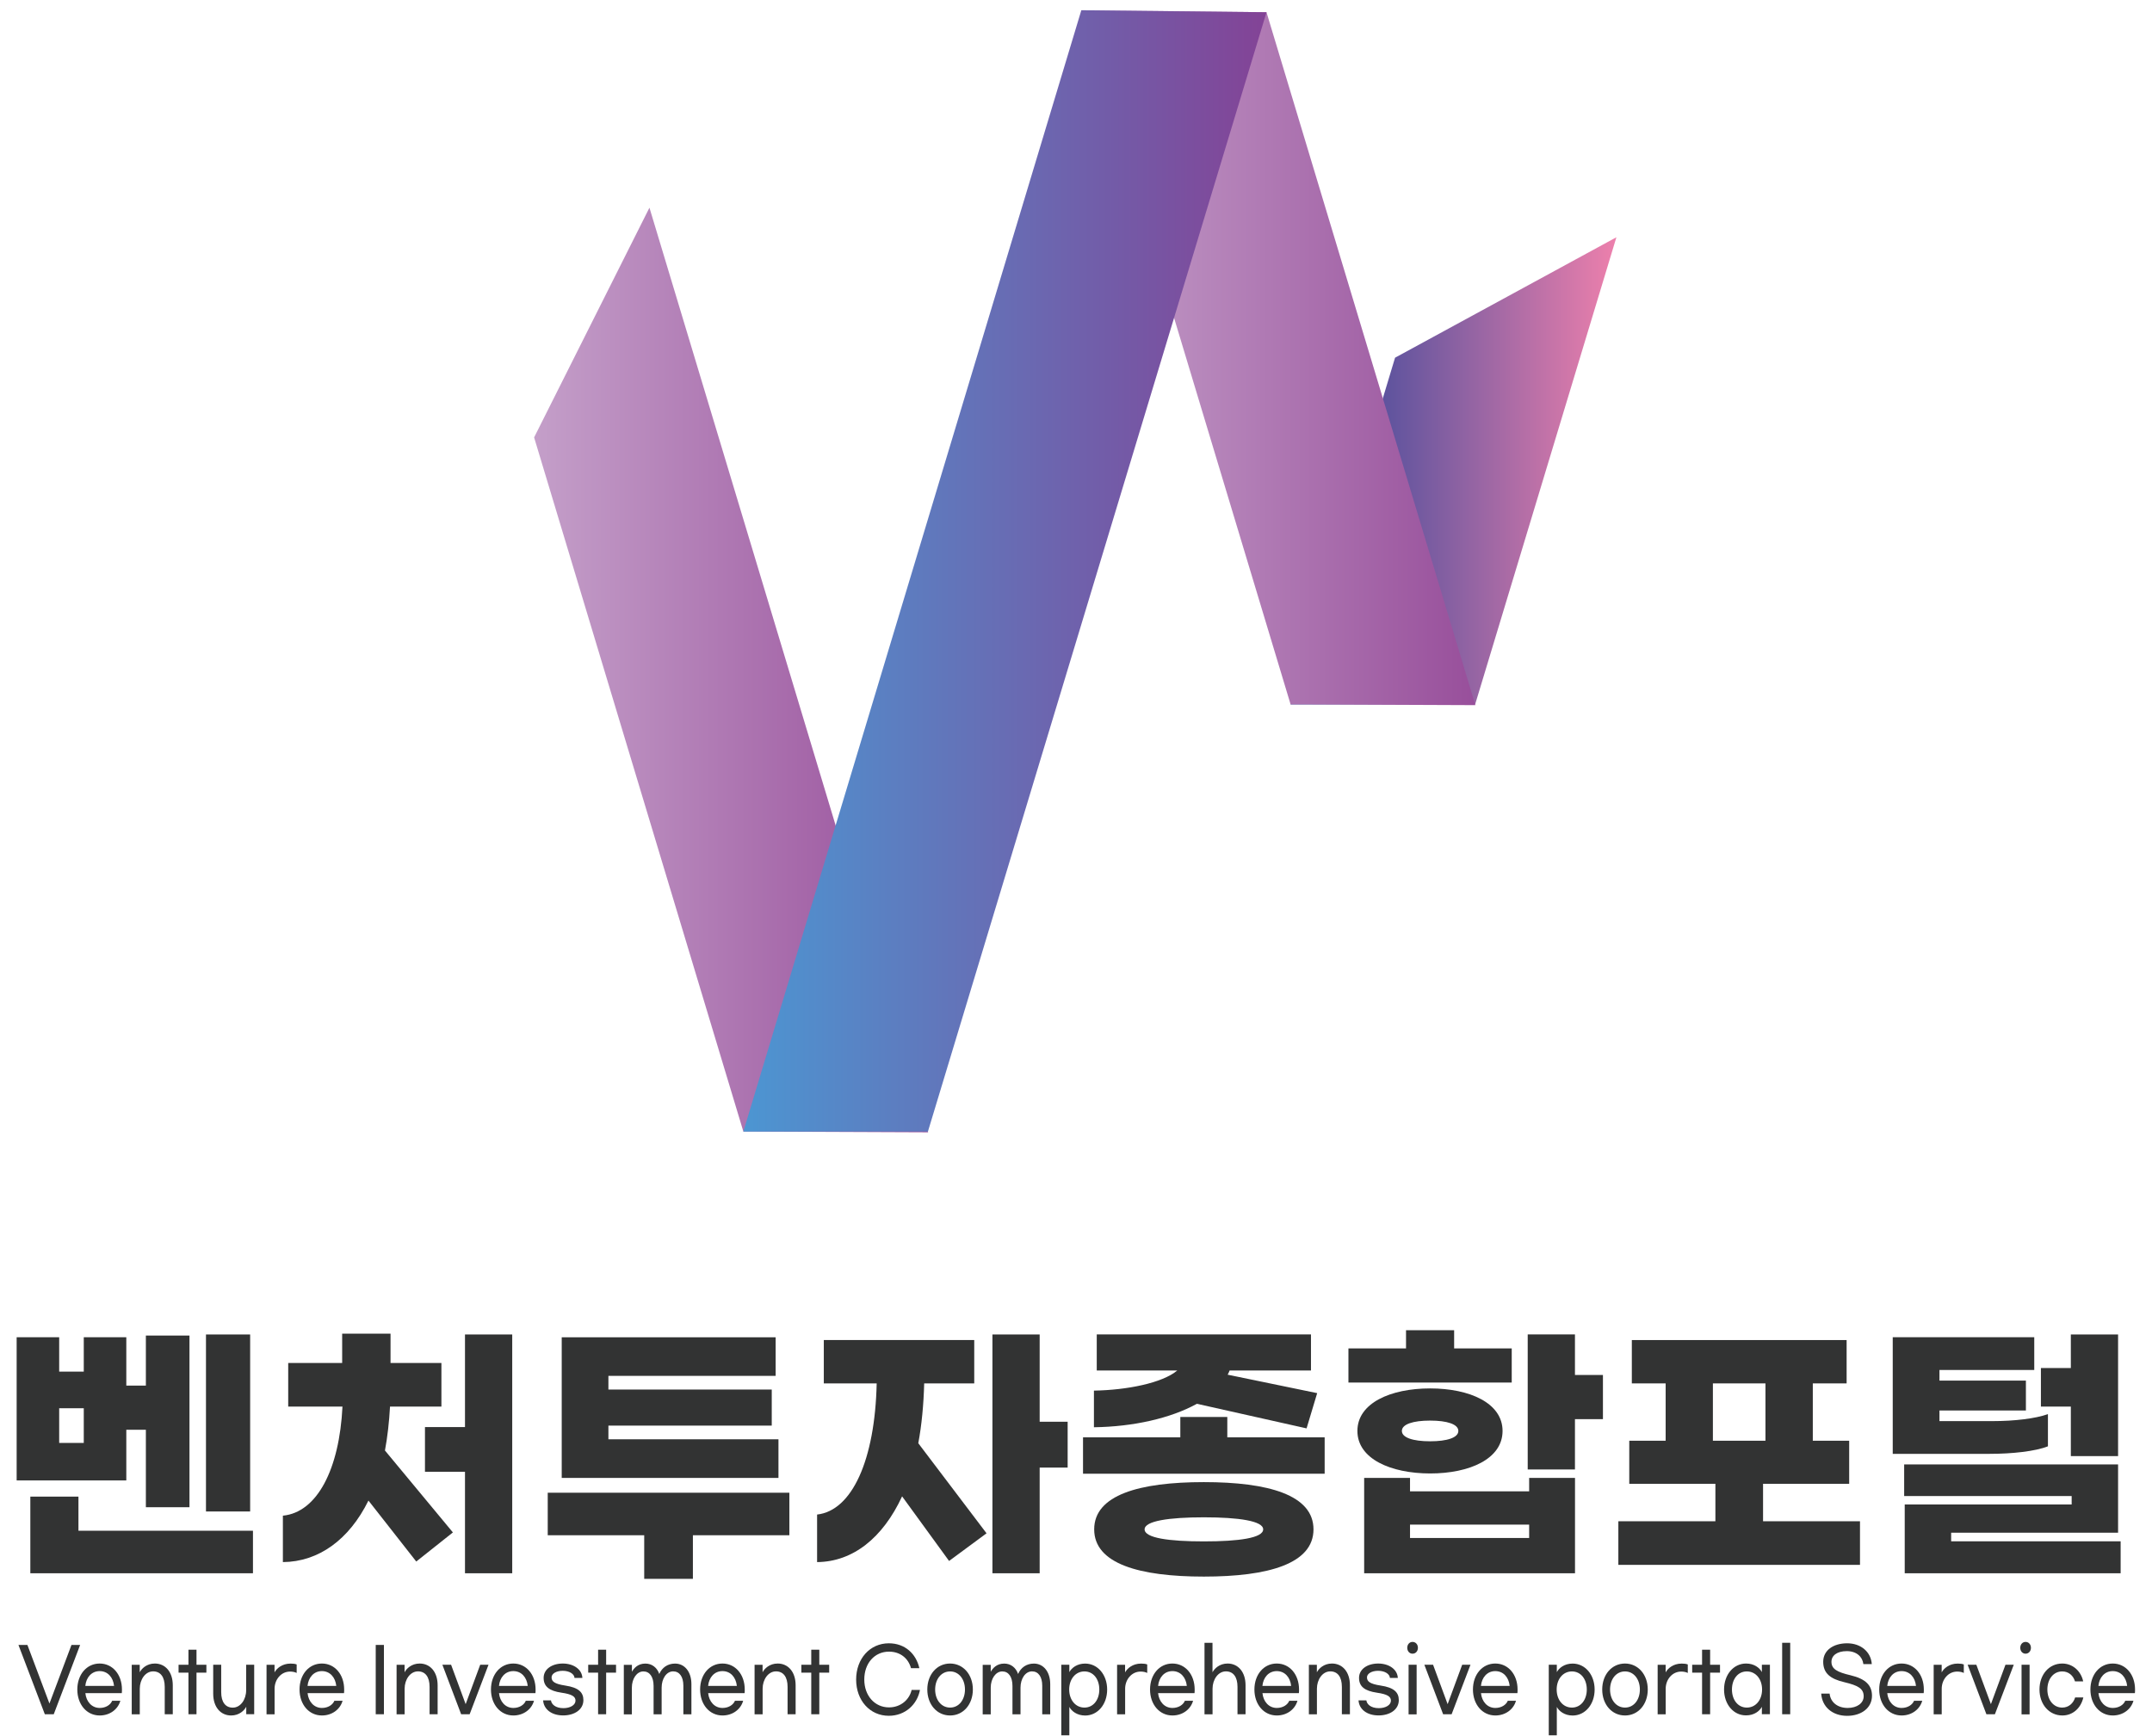
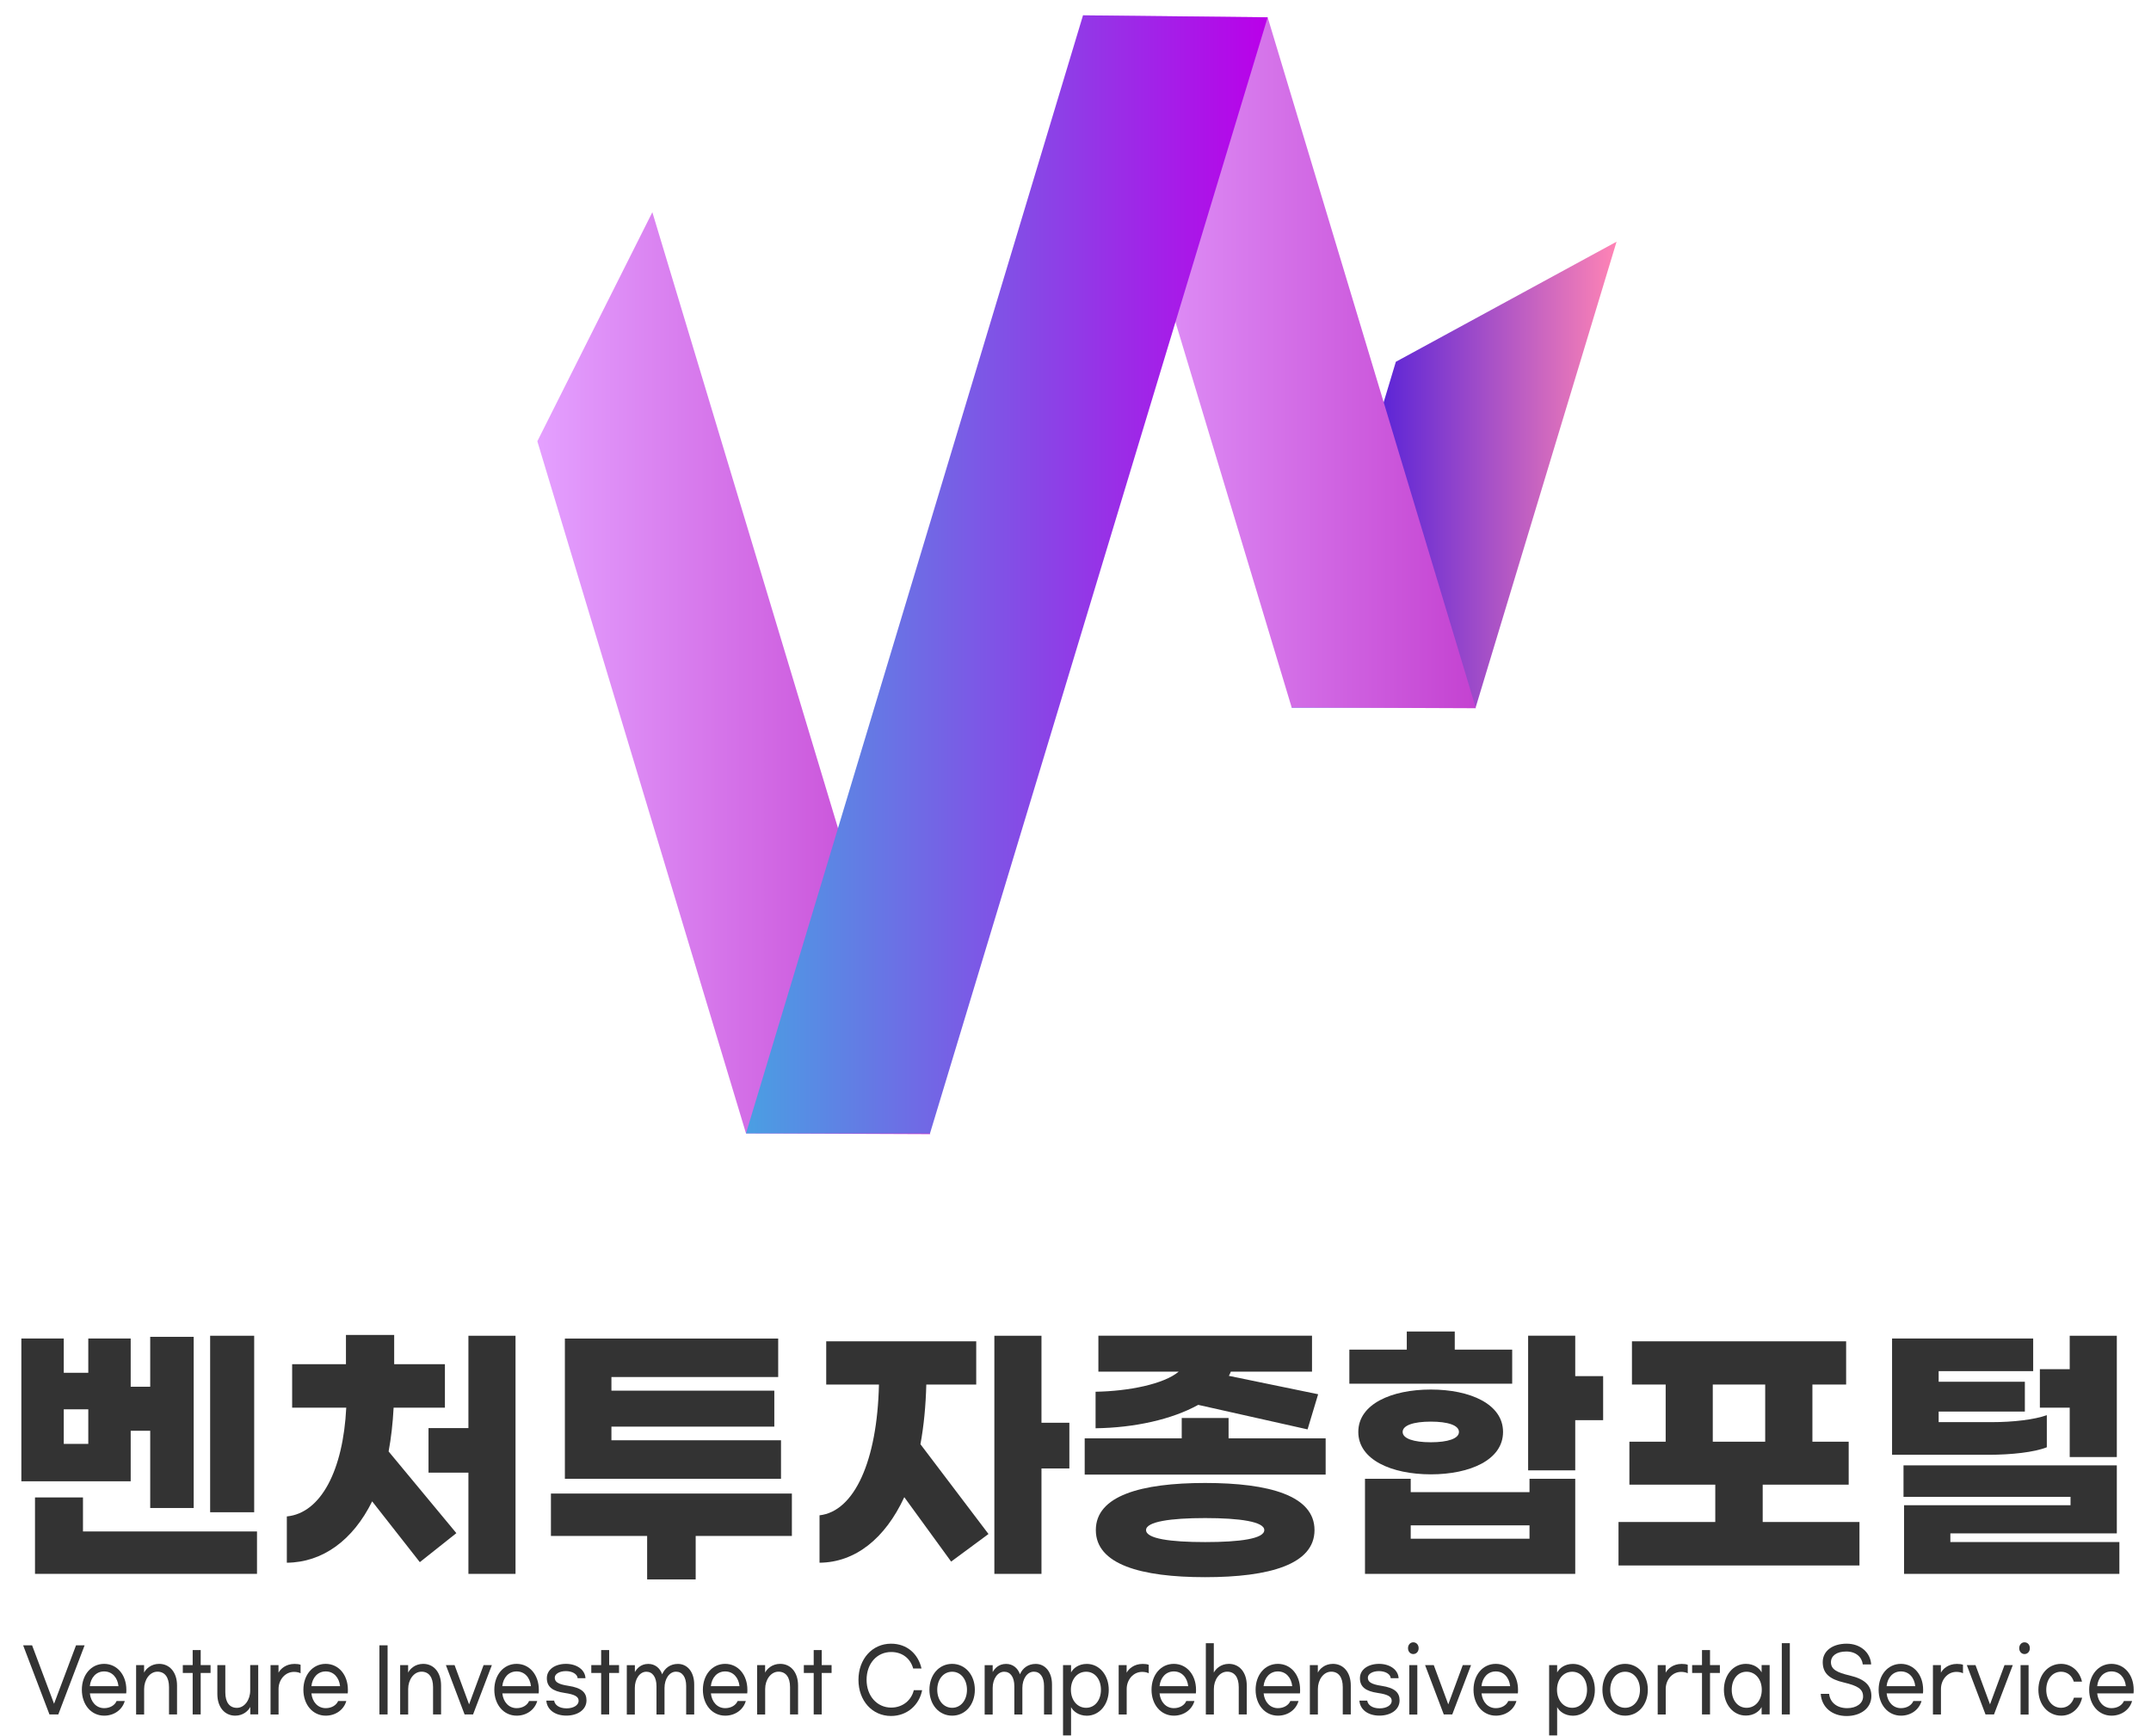
- <svg xmlns="http://www.w3.org/2000/svg" version="1.1" id="레이어_1" x="0px" y="0px" viewBox="0 0 420 338.72" style="enable-background:new 0 0 420 338.72;" xml:space="preserve">
+ <svg xmlns="http://www.w3.org/2000/svg" version="1.1" id="레이어_1" x="0px" y="0px" viewBox="0 0 421 339.72" style="enable-background:new 0 0 421 339.72;" xml:space="preserve">
  <style type="text/css">
- 	.st0{fill:#323333;}
+ 	.st0{fill:#333333;}
	.st1{fill:url(#SVGID_1_);}
- 	.st2{fill:url(#SVGID_00000179617738003357847850000005692956466921044380_);}
- 	.st3{fill:url(#SVGID_00000111897569223392585780000012266690303379685543_);}
- 	.st4{fill:url(#SVGID_00000101093352750237780910000006403521911777783702_);}
+ 	.st2{fill:url(#SVGID_00000014626409539794990400000000282919317958762911_);}
+ 	.st3{fill:url(#SVGID_00000021809544334988120240000002949561556077245875_);}
+ 	.st4{fill:url(#SVGID_00000167387867007449747010000005618444494047658368_);}
</style>
  <g>
-     <path class="st0" d="M24.64,288.97H3.25v-27.95h8.3v6.71h4.8v-6.71h8.3v9.44h3.82v-9.77h8.51v33.51h-8.51v-15.12h-3.82V288.97z    M49.37,298.79v8.3H5.92v-14.96h9.39v6.66H49.37z M16.35,281.65v-6.77h-4.8v6.77H16.35z M48.82,295.03H40.2v-34.55h8.62V295.03z" />
-     <path class="st0" d="M75.13,283.13l13.26,15.99l-7.15,5.68l-9.33-11.9c-3.77,7.64-9.72,11.95-16.7,12.01v-9.06   c6.71-0.65,11.03-9.11,11.63-21.29H56.25v-8.51h10.53v-5.73h9.44v5.73h9.93v8.51H76.12C75.95,277.61,75.62,280.51,75.13,283.13z    M99.97,260.48v46.61h-9.22v-19.81h-7.81v-8.73h7.81v-18.07H99.97z" />
-     <path class="st0" d="M154.06,299.67h-18.83v8.51h-9.5v-8.51H106.9v-8.3h47.16V299.67z M151.93,288.48h-42.3v-27.45h41.75v7.53   h-32.64v2.67h31.88v7.04h-31.88v2.67h33.19V288.48z" />
-     <path class="st0" d="M179.22,281.71l13.32,17.58l-7.31,5.4l-9.17-12.61c-3.77,8.13-9.61,12.77-16.59,12.83v-9.28   c6.82-0.76,11.3-10.64,11.63-25.6h-10.32v-8.46h29.36v8.46h-9.77C180.26,274.23,179.88,278.16,179.22,281.71z M208.37,286.46h-5.46   v20.63h-9.22v-46.61h9.22v17.03h5.46V286.46z" />
-     <path class="st0" d="M258.53,280.56v7.1h-47.16v-7.1h18.99v-3.98h9.17v3.98H258.53z M233.59,274.01   c-5.13,2.84-12.44,4.48-20.09,4.58v-7.15c6.44-0.11,13.32-1.47,16.27-3.93h-15.72v-7.04h41.81v7.04h-15.88   c-0.11,0.27-0.22,0.55-0.38,0.82l17.47,3.6l-2.07,6.88L233.59,274.01z M256.35,298.52c0,6.71-8.79,9.22-21.4,9.22   c-12.61,0-21.4-2.51-21.4-9.22c0-6.71,8.79-9.22,21.4-9.22C247.56,289.3,256.35,291.81,256.35,298.52z M246.53,298.52   c0-1.64-4.75-2.35-11.57-2.35c-6.82,0-11.57,0.71-11.57,2.35c0,1.69,4.75,2.35,11.57,2.35   C241.78,300.87,246.53,300.21,246.53,298.52z" />
-     <path class="st0" d="M295.05,269.86h-31.88v-6.66h11.24v-3.55h9.39v3.55h11.24V269.86z M264.92,279.31c0-5.46,6.5-8.3,14.19-8.3   c7.7,0,14.14,2.84,14.14,8.3c0,5.46-6.44,8.3-14.14,8.3C271.42,287.6,264.92,284.76,264.92,279.31z M298.44,288.48h8.95v18.61   h-41.15v-18.61h8.95v2.62h23.25V288.48z M273.6,279.31c0,1.31,2.18,2.02,5.51,2.02c3.33,0,5.51-0.71,5.51-2.02   c0-1.31-2.18-2.02-5.51-2.02C275.78,277.29,273.6,278,273.6,279.31z M298.44,300.21v-2.62h-23.25v2.62H298.44z M312.84,277.01   h-5.46v9.82h-9.22v-26.36h9.22v7.91h5.46V277.01z" />
-     <path class="st0" d="M363.01,296.94v8.51h-47.16v-8.51h18.94v-7.31h-16.81v-8.41h7.1v-11.19h-6.6v-8.46h41.92v8.46h-6.6v11.19h7.1   v8.41h-16.81v7.31H363.01z M334.3,281.22h10.26v-11.19H334.3V281.22z" />
-     <path class="st0" d="M388.34,283.78H369.4v-22.76h27.62v6.39h-18.5v2.07h16.87v5.84h-16.87v2.07h10.42c4.2,0,8.3-0.49,10.75-1.36   v6.28C397.23,283.29,392.7,283.78,388.34,283.78z M413.88,300.87v6.22h-42.14v-13.43h32.58v-1.64h-32.69v-6.17h41.75v13.32H380.8   v1.69H413.88z M404.16,274.56h-5.84v-7.53h5.84v-6.55h9.22v23.74h-9.22V274.56z" />
+     <path class="st0" d="M25.57,289.97H4.18v-27.95h8.3v6.71h4.8v-6.71h8.3v9.44h3.82v-9.77h8.51v33.51h-8.51v-15.12h-3.82V289.97z    M50.3,299.79v8.3H6.85v-14.96h9.39v6.66H50.3z M17.28,282.65v-6.77h-4.8v6.77H17.28z M49.75,296.03h-8.62v-34.55h8.62V296.03z" />
+     <path class="st0" d="M76.06,284.13l13.26,15.99l-7.15,5.68l-9.33-11.9c-3.77,7.64-9.72,11.95-16.7,12.01v-9.06   c6.71-0.65,11.03-9.11,11.63-21.29H57.18v-8.51h10.53v-5.73h9.44v5.73h9.93v8.51H77.04C76.88,278.61,76.55,281.51,76.06,284.13z    M100.9,261.48v46.61h-9.22v-19.81h-7.81v-8.73h7.81v-18.07H100.9z" />
+     <path class="st0" d="M154.99,300.67h-18.83v8.51h-9.5v-8.51h-18.83v-8.3h47.16V300.67z M152.86,289.48h-42.3v-27.45h41.75v7.53   h-32.64v2.67h31.88v7.04h-31.88v2.67h33.19V289.48z" />
+     <path class="st0" d="M180.15,282.71l13.32,17.58l-7.31,5.4l-9.17-12.61c-3.77,8.13-9.61,12.77-16.59,12.83v-9.28   c6.82-0.76,11.3-10.64,11.63-25.6h-10.32v-8.46h29.36v8.46h-9.77C181.19,275.23,180.81,279.16,180.15,282.71z M209.3,287.46h-5.46   v20.63h-9.22v-46.61h9.22v17.03h5.46V287.46z" />
+     <path class="st0" d="M259.46,281.56v7.1H212.3v-7.1h18.99v-3.98h9.17v3.98H259.46z M234.52,275.01   c-5.13,2.84-12.44,4.48-20.09,4.58v-7.15c6.44-0.11,13.32-1.47,16.27-3.93h-15.72v-7.04h41.81v7.04H240.9   c-0.11,0.27-0.22,0.55-0.38,0.82l17.47,3.6l-2.07,6.88L234.52,275.01z M257.28,299.52c0,6.71-8.79,9.22-21.4,9.22   c-12.61,0-21.4-2.51-21.4-9.22c0-6.71,8.79-9.22,21.4-9.22C248.49,290.3,257.28,292.81,257.28,299.52z M247.45,299.52   c0-1.64-4.75-2.35-11.57-2.35c-6.82,0-11.57,0.71-11.57,2.35c0,1.69,4.75,2.35,11.57,2.35   C242.71,301.87,247.45,301.21,247.45,299.52z" />
+     <path class="st0" d="M295.98,270.86H264.1v-6.66h11.24v-3.55h9.39v3.55h11.24V270.86z M265.85,280.31c0-5.46,6.5-8.3,14.19-8.3   c7.7,0,14.14,2.84,14.14,8.3c0,5.46-6.44,8.3-14.14,8.3C272.35,288.6,265.85,285.76,265.85,280.31z M299.36,289.48h8.95v18.61   h-41.15v-18.61h8.95v2.62h23.25V289.48z M274.53,280.31c0,1.31,2.18,2.02,5.51,2.02c3.33,0,5.51-0.71,5.51-2.02   c0-1.31-2.18-2.02-5.51-2.02C276.71,278.29,274.53,279,274.53,280.31z M299.36,301.21v-2.62h-23.25v2.62H299.36z M313.77,278.01   h-5.46v9.82h-9.22v-26.36h9.22v7.91h5.46V278.01z" />
+     <path class="st0" d="M363.94,297.94v8.51h-47.16v-8.51h18.94v-7.31h-16.81v-8.41h7.1v-11.19h-6.6v-8.46h41.92v8.46h-6.6v11.19h7.1   v8.41H345v7.31H363.94z M335.23,282.22h10.26v-11.19h-10.26V282.22z" />
+     <path class="st0" d="M389.26,284.78h-18.94v-22.76h27.62v6.39h-18.5v2.07h16.87v5.84h-16.87v2.07h10.42c4.2,0,8.3-0.49,10.75-1.36   v6.28C398.16,284.29,393.63,284.78,389.26,284.78z M414.81,301.87v6.22h-42.14v-13.43h32.58v-1.64h-32.69v-6.17h41.75v13.32h-32.58   v1.69H414.81z M405.09,275.56h-5.84v-7.53h5.84v-6.55h9.22v23.74h-9.22V275.56z" />
  </g>
  <g>
-     <path class="st0" d="M15.64,321.08l-5.15,13.53H8.75L3.6,321.08h1.75l4.3,11.44l4.3-11.44H15.64z" />
-     <path class="st0" d="M15.09,329.78c0-2.91,1.82-5.07,4.36-5.07s4.35,2.16,4.35,5.07c0,0.22,0,0.47-0.03,0.71h-7.11   c0.17,1.66,1.25,2.89,2.8,2.89c1.19,0,2.11-0.61,2.43-1.4h1.6c-0.47,1.67-2.04,2.87-4.03,2.87   C16.91,334.85,15.09,332.69,15.09,329.78z M19.45,326.19c-1.57,0-2.63,1.22-2.8,2.89h5.61C22.08,327.38,21.01,326.19,19.45,326.19z   " />
-     <path class="st0" d="M27.27,324.95v1.47c0.36-0.71,1.35-1.71,2.95-1.71c2.05,0,3.5,1.64,3.5,4.24v5.66h-1.57v-5.35   c0-1.96-0.85-3.02-2.26-3.02c-1.52,0-2.61,1.59-2.61,3.38v5h-1.57v-9.66H27.27z" />
-     <path class="st0" d="M40.28,326.49h-1.93v8.12h-1.57v-8.12h-1.93v-1.54h1.93v-2.94h1.57v2.94h1.93V326.49z" />
-     <path class="st0" d="M48.06,334.61v-1.47c-0.36,0.71-1.35,1.71-2.95,1.71c-2.05,0-3.5-1.64-3.5-4.24v-5.66h1.56v5.35   c0,1.96,0.85,3.02,2.26,3.02c1.52,0,2.61-1.59,2.61-3.38v-5h1.57v9.66H48.06z" />
-     <path class="st0" d="M53.58,324.95v1.49c0.38-0.73,1.43-1.72,3.13-1.72c0.53,0,0.88,0.05,1.19,0.17v1.66   c-0.33-0.17-0.76-0.27-1.29-0.27c-1.78,0-3.02,1.59-3.02,3.34v5h-1.57v-9.66H53.58z" />
-     <path class="st0" d="M58.46,329.78c0-2.91,1.82-5.07,4.36-5.07s4.35,2.16,4.35,5.07c0,0.22,0,0.47-0.03,0.71h-7.11   c0.17,1.66,1.25,2.89,2.8,2.89c1.19,0,2.11-0.61,2.43-1.4h1.6c-0.47,1.67-2.04,2.87-4.03,2.87   C60.28,334.85,58.46,332.69,58.46,329.78z M62.82,326.19c-1.57,0-2.63,1.22-2.8,2.89h5.61C65.45,327.38,64.38,326.19,62.82,326.19z   " />
-     <path class="st0" d="M74.93,334.61h-1.6v-13.53h1.6V334.61z" />
-     <path class="st0" d="M78.96,324.95v1.47c0.36-0.71,1.35-1.71,2.95-1.71c2.05,0,3.5,1.64,3.5,4.24v5.66h-1.57v-5.35   c0-1.96-0.85-3.02-2.26-3.02c-1.52,0-2.61,1.59-2.61,3.38v5h-1.57v-9.66H78.96z" />
-     <path class="st0" d="M95.34,324.95l-3.68,9.66H90l-3.66-9.66h1.7l2.84,7.69l2.84-7.69H95.34z" />
-     <path class="st0" d="M95.82,329.78c0-2.91,1.82-5.07,4.36-5.07s4.35,2.16,4.35,5.07c0,0.22,0,0.47-0.03,0.71h-7.11   c0.17,1.66,1.25,2.89,2.8,2.89c1.19,0,2.11-0.61,2.43-1.4h1.6c-0.47,1.67-2.04,2.87-4.03,2.87   C97.65,334.85,95.82,332.69,95.82,329.78z M100.18,326.19c-1.57,0-2.63,1.22-2.8,2.89H103   C102.81,327.38,101.75,326.19,100.18,326.19z" />
-     <path class="st0" d="M113.66,327.52h-1.53c-0.06-0.81-1.05-1.39-2.31-1.39c-1.26,0-2.17,0.56-2.17,1.28c0,0.79,0.55,1.28,2.67,1.6   c2.61,0.39,3.54,1.33,3.54,2.84c0,1.88-1.78,2.99-3.94,2.99c-2.33,0-3.81-1.25-3.92-2.94h1.53c0.09,0.76,0.88,1.52,2.43,1.52   c1.34,0,2.36-0.61,2.36-1.47c0-0.79-0.67-1.25-2.75-1.55c-2.37-0.35-3.47-1.2-3.47-2.89c0-1.71,1.63-2.8,3.75-2.8   C111.99,324.72,113.59,325.88,113.66,327.52z" />
-     <path class="st0" d="M120.23,326.49h-1.93v8.12h-1.57v-8.12h-1.93v-1.54h1.93v-2.94h1.57v2.94h1.93V326.49z" />
-     <path class="st0" d="M123.33,324.95v1.37c0.4-0.71,1.17-1.6,2.63-1.6c1.29,0,2.28,0.79,2.71,2.03c0.52-1.22,1.61-2.03,3.08-2.03   c1.85,0,3.19,1.57,3.19,4.02v5.88h-1.57v-5.59c0-1.74-0.76-2.79-1.99-2.79c-1.31,0-2.25,1.42-2.25,3.18v5.2h-1.57v-5.52   c0-1.81-0.78-2.85-1.99-2.85c-1.29,0-2.25,1.42-2.25,3.16v5.22h-1.57v-9.66H123.33z" />
-     <path class="st0" d="M136.64,329.78c0-2.91,1.82-5.07,4.36-5.07s4.35,2.16,4.35,5.07c0,0.22,0,0.47-0.03,0.71h-7.11   c0.17,1.66,1.25,2.89,2.8,2.89c1.19,0,2.11-0.61,2.43-1.4h1.6c-0.47,1.67-2.04,2.87-4.03,2.87   C138.46,334.85,136.64,332.69,136.64,329.78z M141,326.19c-1.57,0-2.63,1.22-2.8,2.89h5.61C143.63,327.38,142.57,326.19,141,326.19   z" />
-     <path class="st0" d="M148.83,324.95v1.47c0.36-0.71,1.35-1.71,2.95-1.71c2.05,0,3.5,1.64,3.5,4.24v5.66h-1.57v-5.35   c0-1.96-0.85-3.02-2.26-3.02c-1.52,0-2.61,1.59-2.61,3.38v5h-1.57v-9.66H148.83z" />
-     <path class="st0" d="M161.83,326.49h-1.93v8.12h-1.57v-8.12h-1.93v-1.54h1.93v-2.94h1.57v2.94h1.93V326.49z" />
-     <path class="st0" d="M167.09,327.84c0-4.09,2.71-7.08,6.38-7.08c3.15,0,5.32,2.03,5.96,4.86h-1.63c-0.52-1.91-2.08-3.23-4.3-3.23   c-2.8,0-4.82,2.26-4.82,5.44c0,3.16,2.04,5.44,4.82,5.44c2.28,0,3.98-1.49,4.42-3.41h1.63c-0.53,2.82-2.86,5.05-6.08,5.05   C169.8,334.92,167.09,331.93,167.09,327.84z" />
-     <path class="st0" d="M189.87,329.78c0,2.91-1.87,5.07-4.44,5.07c-2.58,0-4.45-2.16-4.45-5.07c0-2.91,1.87-5.07,4.45-5.07   C188,324.72,189.87,326.88,189.87,329.78z M182.51,329.78c0,2.01,1.19,3.53,2.92,3.53c1.72,0,2.9-1.52,2.9-3.53   c0-2.01-1.19-3.53-2.9-3.53C183.7,326.25,182.51,327.77,182.51,329.78z" />
-     <path class="st0" d="M193.36,324.95v1.37c0.4-0.71,1.17-1.6,2.63-1.6c1.29,0,2.28,0.79,2.71,2.03c0.52-1.22,1.61-2.03,3.08-2.03   c1.85,0,3.19,1.57,3.19,4.02v5.88h-1.56v-5.59c0-1.74-0.76-2.79-1.99-2.79c-1.31,0-2.25,1.42-2.25,3.18v5.2h-1.57v-5.52   c0-1.81-0.77-2.85-1.99-2.85c-1.29,0-2.25,1.42-2.25,3.16v5.22h-1.57v-9.66H193.36z" />
-     <path class="st0" d="M208.7,333.18v5.54h-1.57v-13.77h1.57v1.44c0.44-0.83,1.5-1.67,3.08-1.67c2.46,0,4.3,2.18,4.3,5.07   c0,2.89-1.84,5.07-4.3,5.07C210.2,334.85,209.14,334.01,208.7,333.18z M214.55,329.78c0-2.01-1.15-3.53-2.9-3.53   c-1.76,0-2.98,1.52-2.98,3.53c0,2.01,1.22,3.53,2.98,3.53C213.39,333.31,214.55,331.79,214.55,329.78z" />
-     <path class="st0" d="M219.58,324.95v1.49c0.38-0.73,1.43-1.72,3.13-1.72c0.53,0,0.88,0.05,1.19,0.17v1.66   c-0.33-0.17-0.76-0.27-1.29-0.27c-1.78,0-3.02,1.59-3.02,3.34v5h-1.57v-9.66H219.58z" />
-     <path class="st0" d="M224.45,329.78c0-2.91,1.82-5.07,4.36-5.07s4.35,2.16,4.35,5.07c0,0.22,0,0.47-0.03,0.71h-7.11   c0.17,1.66,1.25,2.89,2.8,2.89c1.19,0,2.11-0.61,2.43-1.4h1.6c-0.47,1.67-2.04,2.87-4.03,2.87   C226.28,334.85,224.45,332.69,224.45,329.78z M228.82,326.19c-1.57,0-2.63,1.22-2.8,2.89h5.61   C231.45,327.38,230.38,326.19,228.82,326.19z" />
-     <path class="st0" d="M236.64,320.66v5.76c0.37-0.71,1.35-1.71,2.95-1.71c2.05,0,3.5,1.64,3.5,4.24v5.66h-1.57v-5.35   c0-1.96-0.85-3.02-2.26-3.02c-1.52,0-2.61,1.59-2.61,3.38v5h-1.57v-13.95H236.64z" />
-     <path class="st0" d="M244.82,329.78c0-2.91,1.82-5.07,4.36-5.07s4.35,2.16,4.35,5.07c0,0.22,0,0.47-0.03,0.71h-7.11   c0.17,1.66,1.25,2.89,2.8,2.89c1.19,0,2.11-0.61,2.43-1.4h1.6c-0.47,1.67-2.04,2.87-4.03,2.87   C246.64,334.85,244.82,332.69,244.82,329.78z M249.18,326.19c-1.57,0-2.63,1.22-2.8,2.89h5.61   C251.81,327.38,250.74,326.19,249.18,326.19z" />
-     <path class="st0" d="M257.01,324.95v1.47c0.36-0.71,1.35-1.71,2.95-1.71c2.05,0,3.5,1.64,3.5,4.24v5.66h-1.57v-5.35   c0-1.96-0.85-3.02-2.26-3.02c-1.52,0-2.61,1.59-2.61,3.38v5h-1.57v-9.66H257.01z" />
-     <path class="st0" d="M272.81,327.52h-1.54c-0.06-0.81-1.05-1.39-2.31-1.39c-1.26,0-2.17,0.56-2.17,1.28c0,0.79,0.55,1.28,2.67,1.6   c2.61,0.39,3.54,1.33,3.54,2.84c0,1.88-1.78,2.99-3.94,2.99c-2.33,0-3.82-1.25-3.92-2.94h1.53c0.09,0.76,0.88,1.52,2.43,1.52   c1.34,0,2.36-0.61,2.36-1.47c0-0.79-0.67-1.25-2.75-1.55c-2.37-0.35-3.47-1.2-3.47-2.89c0-1.71,1.63-2.8,3.75-2.8   C271.14,324.72,272.73,325.88,272.81,327.52z" />
-     <path class="st0" d="M276.73,321.64c0,0.66-0.44,1.15-1.05,1.15c-0.59,0-1.03-0.49-1.03-1.15s0.44-1.15,1.03-1.15   C276.29,320.49,276.73,320.98,276.73,321.64z M274.91,334.63v-9.68h1.57v9.68H274.91z" />
-     <path class="st0" d="M286.99,324.95l-3.68,9.66h-1.66l-3.66-9.66h1.7l2.84,7.69l2.84-7.69H286.99z" />
-     <path class="st0" d="M287.47,329.78c0-2.91,1.82-5.07,4.36-5.07s4.35,2.16,4.35,5.07c0,0.22,0,0.47-0.03,0.71h-7.11   c0.17,1.66,1.25,2.89,2.8,2.89c1.19,0,2.11-0.61,2.43-1.4h1.6c-0.47,1.67-2.04,2.87-4.03,2.87   C289.3,334.85,287.47,332.69,287.47,329.78z M291.83,326.19c-1.57,0-2.63,1.22-2.8,2.89h5.61   C294.46,327.38,293.4,326.19,291.83,326.19z" />
-     <path class="st0" d="M303.84,333.18v5.54h-1.57v-13.77h1.57v1.44c0.44-0.83,1.5-1.67,3.08-1.67c2.46,0,4.3,2.18,4.3,5.07   c0,2.89-1.84,5.07-4.3,5.07C305.34,334.85,304.28,334.01,303.84,333.18z M309.69,329.78c0-2.01-1.16-3.53-2.9-3.53   c-1.76,0-2.98,1.52-2.98,3.53c0,2.01,1.22,3.53,2.98,3.53C308.53,333.31,309.69,331.79,309.69,329.78z" />
-     <path class="st0" d="M321.59,329.78c0,2.91-1.87,5.07-4.44,5.07c-2.58,0-4.45-2.16-4.45-5.07c0-2.91,1.87-5.07,4.45-5.07   C319.72,324.72,321.59,326.88,321.59,329.78z M314.23,329.78c0,2.01,1.19,3.53,2.92,3.53c1.72,0,2.9-1.52,2.9-3.53   c0-2.01-1.19-3.53-2.9-3.53C315.42,326.25,314.23,327.77,314.23,329.78z" />
-     <path class="st0" d="M325.08,324.95v1.49c0.38-0.73,1.43-1.72,3.13-1.72c0.53,0,0.88,0.05,1.19,0.17v1.66   c-0.33-0.17-0.76-0.27-1.29-0.27c-1.78,0-3.02,1.59-3.02,3.34v5h-1.57v-9.66H325.08z" />
-     <path class="st0" d="M335.69,326.49h-1.93v8.12h-1.57v-8.12h-1.93v-1.54h1.93v-2.94h1.57v2.94h1.93V326.49z" />
-     <path class="st0" d="M336.48,329.78c0-2.89,1.84-5.07,4.3-5.07c1.58,0,2.64,0.84,3.08,1.67v-1.44h1.57v9.66h-1.57v-1.44   c-0.44,0.83-1.5,1.67-3.08,1.67C338.32,334.85,336.48,332.67,336.48,329.78z M343.9,329.78c0-2.01-1.22-3.53-2.98-3.53   c-1.75,0-2.9,1.52-2.9,3.53c0,2.01,1.16,3.53,2.9,3.53C342.68,333.31,343.9,331.79,343.9,329.78z" />
-     <path class="st0" d="M347.82,334.61v-13.95h1.57v13.95H347.82z" />
-     <path class="st0" d="M365.31,324.82h-1.64c-0.17-1.44-1.34-2.53-3.24-2.53c-1.92,0-2.99,0.88-2.99,2.09c0,1.4,1.12,2.01,3.72,2.62   c2.99,0.71,4.19,1.99,4.19,4c0,2.43-2.14,3.92-4.85,3.92c-2.84,0-4.89-1.72-5.06-4.34h1.64c0.17,1.64,1.49,2.8,3.53,2.8   c1.82,0,3.12-0.93,3.12-2.28c0-1.5-1.11-2.11-3.75-2.74c-2.75-0.64-4.15-1.74-4.15-3.99s1.99-3.61,4.68-3.61   C363.18,320.76,365.16,322.45,365.31,324.82z" />
-     <path class="st0" d="M366.76,329.78c0-2.91,1.82-5.07,4.36-5.07c2.54,0,4.35,2.16,4.35,5.07c0,0.22,0,0.47-0.03,0.71h-7.11   c0.17,1.66,1.25,2.89,2.8,2.89c1.19,0,2.11-0.61,2.43-1.4h1.6c-0.47,1.67-2.04,2.87-4.03,2.87   C368.59,334.85,366.76,332.69,366.76,329.78z M371.13,326.19c-1.57,0-2.63,1.22-2.8,2.89h5.61   C373.76,327.38,372.69,326.19,371.13,326.19z" />
-     <path class="st0" d="M378.95,324.95v1.49c0.38-0.73,1.43-1.72,3.13-1.72c0.53,0,0.88,0.05,1.19,0.17v1.66   c-0.33-0.17-0.76-0.27-1.29-0.27c-1.78,0-3.02,1.59-3.02,3.34v5h-1.57v-9.66H378.95z" />
-     <path class="st0" d="M393.02,324.95l-3.68,9.66h-1.66l-3.66-9.66h1.7l2.84,7.69l2.84-7.69H393.02z" />
-     <path class="st0" d="M396.37,321.64c0,0.66-0.44,1.15-1.05,1.15c-0.59,0-1.03-0.49-1.03-1.15s0.44-1.15,1.03-1.15   C395.93,320.49,396.37,320.98,396.37,321.64z M394.54,334.63v-9.68h1.57v9.68H394.54z" />
-     <path class="st0" d="M402.51,334.85c-2.58,0-4.47-2.16-4.47-5.07c0-2.91,1.87-5.07,4.44-5.07c2.05,0,3.66,1.47,4.09,3.48h-1.6   c-0.35-1.15-1.26-1.94-2.49-1.94c-1.73,0-2.9,1.52-2.9,3.53c0,2.01,1.17,3.53,2.9,3.53c1.23,0,2.17-0.81,2.52-1.98h1.6   C406.12,333.43,404.53,334.85,402.51,334.85z" />
-     <path class="st0" d="M407.98,329.78c0-2.91,1.82-5.07,4.36-5.07s4.35,2.16,4.35,5.07c0,0.22,0,0.47-0.03,0.71h-7.11   c0.17,1.66,1.25,2.89,2.8,2.89c1.19,0,2.11-0.61,2.43-1.4h1.6c-0.47,1.67-2.04,2.87-4.03,2.87   C409.8,334.85,407.98,332.69,407.98,329.78z M412.34,326.19c-1.57,0-2.63,1.22-2.8,2.89h5.61   C414.97,327.38,413.9,326.19,412.34,326.19z" />
+     <path class="st0" d="M16.56,322.08l-5.15,13.53H9.68l-5.15-13.53h1.75l4.3,11.44l4.3-11.44H16.56z" />
+     <path class="st0" d="M16.02,330.78c0-2.91,1.82-5.07,4.36-5.07s4.35,2.16,4.35,5.07c0,0.22,0,0.47-0.03,0.71h-7.11   c0.17,1.66,1.25,2.89,2.8,2.89c1.19,0,2.11-0.61,2.43-1.4h1.6c-0.47,1.67-2.04,2.87-4.03,2.87   C17.84,335.85,16.02,333.69,16.02,330.78z M20.38,327.19c-1.57,0-2.63,1.22-2.8,2.89h5.61C23.01,328.38,21.94,327.19,20.38,327.19z   " />
+     <path class="st0" d="M28.2,325.95v1.47c0.36-0.71,1.35-1.71,2.95-1.71c2.05,0,3.5,1.64,3.5,4.24v5.66h-1.57v-5.35   c0-1.96-0.85-3.02-2.26-3.02c-1.52,0-2.61,1.59-2.61,3.38v5h-1.57v-9.66H28.2z" />
+     <path class="st0" d="M41.21,327.49h-1.93v8.12h-1.57v-8.12h-1.93v-1.54h1.93v-2.94h1.57v2.94h1.93V327.49z" />
+     <path class="st0" d="M48.99,335.61v-1.47c-0.36,0.71-1.35,1.71-2.95,1.71c-2.05,0-3.5-1.64-3.5-4.24v-5.66h1.56v5.35   c0,1.96,0.85,3.02,2.26,3.02c1.52,0,2.61-1.59,2.61-3.38v-5h1.57v9.66H48.99z" />
+     <path class="st0" d="M54.51,325.95v1.49c0.38-0.73,1.43-1.72,3.13-1.72c0.53,0,0.88,0.05,1.19,0.17v1.66   c-0.33-0.17-0.76-0.27-1.29-0.27c-1.78,0-3.02,1.59-3.02,3.34v5h-1.57v-9.66H54.51z" />
+     <path class="st0" d="M59.38,330.78c0-2.91,1.82-5.07,4.36-5.07s4.35,2.16,4.35,5.07c0,0.22,0,0.47-0.03,0.71h-7.11   c0.17,1.66,1.25,2.89,2.8,2.89c1.19,0,2.11-0.61,2.43-1.4h1.6c-0.47,1.67-2.04,2.87-4.03,2.87   C61.21,335.85,59.38,333.69,59.38,330.78z M63.75,327.19c-1.57,0-2.63,1.22-2.8,2.89h5.61C66.38,328.38,65.31,327.19,63.75,327.19z   " />
+     <path class="st0" d="M75.86,335.61h-1.6v-13.53h1.6V335.61z" />
+     <path class="st0" d="M79.88,325.95v1.47c0.36-0.71,1.35-1.71,2.95-1.71c2.05,0,3.5,1.64,3.5,4.24v5.66h-1.57v-5.35   c0-1.96-0.85-3.02-2.26-3.02c-1.52,0-2.61,1.59-2.61,3.38v5h-1.57v-9.66H79.88z" />
+     <path class="st0" d="M96.27,325.95l-3.68,9.66h-1.66l-3.66-9.66h1.7l2.84,7.69l2.84-7.69H96.27z" />
+     <path class="st0" d="M96.75,330.78c0-2.91,1.82-5.07,4.36-5.07s4.35,2.16,4.35,5.07c0,0.22,0,0.47-0.03,0.71h-7.11   c0.17,1.66,1.25,2.89,2.8,2.89c1.19,0,2.11-0.61,2.43-1.4h1.6c-0.47,1.67-2.04,2.87-4.03,2.87   C98.57,335.85,96.75,333.69,96.75,330.78z M101.11,327.19c-1.57,0-2.63,1.22-2.8,2.89h5.61   C103.74,328.38,102.68,327.19,101.11,327.19z" />
+     <path class="st0" d="M114.59,328.52h-1.53c-0.06-0.81-1.05-1.39-2.31-1.39c-1.26,0-2.17,0.56-2.17,1.28c0,0.79,0.55,1.28,2.67,1.6   c2.61,0.39,3.54,1.33,3.54,2.84c0,1.88-1.78,2.99-3.94,2.99c-2.33,0-3.81-1.25-3.92-2.94h1.53c0.09,0.76,0.88,1.52,2.43,1.52   c1.34,0,2.36-0.61,2.36-1.47c0-0.79-0.67-1.25-2.75-1.55c-2.37-0.35-3.47-1.2-3.47-2.89c0-1.71,1.63-2.8,3.75-2.8   C112.92,325.72,114.52,326.88,114.59,328.52z" />
+     <path class="st0" d="M121.16,327.49h-1.93v8.12h-1.57v-8.12h-1.93v-1.54h1.93v-2.94h1.57v2.94h1.93V327.49z" />
+     <path class="st0" d="M124.26,325.95v1.37c0.4-0.71,1.17-1.6,2.63-1.6c1.29,0,2.28,0.79,2.71,2.03c0.52-1.22,1.61-2.03,3.08-2.03   c1.85,0,3.19,1.57,3.19,4.02v5.88h-1.57v-5.59c0-1.74-0.76-2.79-1.99-2.79c-1.31,0-2.25,1.42-2.25,3.18v5.2h-1.57v-5.52   c0-1.81-0.78-2.85-1.99-2.85c-1.29,0-2.25,1.42-2.25,3.16v5.22h-1.57v-9.66H124.26z" />
+     <path class="st0" d="M137.57,330.78c0-2.91,1.82-5.07,4.36-5.07s4.35,2.16,4.35,5.07c0,0.22,0,0.47-0.03,0.71h-7.11   c0.17,1.66,1.25,2.89,2.8,2.89c1.19,0,2.11-0.61,2.43-1.4h1.6c-0.47,1.67-2.04,2.87-4.03,2.87   C139.39,335.85,137.57,333.69,137.57,330.78z M141.93,327.19c-1.57,0-2.63,1.22-2.8,2.89h5.61   C144.56,328.38,143.49,327.19,141.93,327.19z" />
+     <path class="st0" d="M149.75,325.95v1.47c0.36-0.71,1.35-1.71,2.95-1.71c2.05,0,3.5,1.64,3.5,4.24v5.66h-1.57v-5.35   c0-1.96-0.85-3.02-2.26-3.02c-1.52,0-2.61,1.59-2.61,3.38v5h-1.57v-9.66H149.75z" />
+     <path class="st0" d="M162.76,327.49h-1.93v8.12h-1.57v-8.12h-1.93v-1.54h1.93v-2.94h1.57v2.94h1.93V327.49z" />
+     <path class="st0" d="M168.02,328.84c0-4.09,2.71-7.08,6.38-7.08c3.15,0,5.32,2.03,5.96,4.86h-1.63c-0.52-1.91-2.08-3.23-4.3-3.23   c-2.8,0-4.82,2.26-4.82,5.44c0,3.16,2.04,5.44,4.82,5.44c2.28,0,3.98-1.49,4.42-3.41h1.63c-0.53,2.82-2.86,5.05-6.08,5.05   C170.72,335.92,168.02,332.93,168.02,328.84z" />
+     <path class="st0" d="M190.8,330.78c0,2.91-1.87,5.07-4.44,5.07c-2.58,0-4.45-2.16-4.45-5.07c0-2.91,1.87-5.07,4.45-5.07   C188.93,325.72,190.8,327.88,190.8,330.78z M183.44,330.78c0,2.01,1.19,3.53,2.92,3.53c1.72,0,2.9-1.52,2.9-3.53   c0-2.01-1.19-3.53-2.9-3.53C184.63,327.25,183.44,328.77,183.44,330.78z" />
+     <path class="st0" d="M194.29,325.95v1.37c0.4-0.71,1.17-1.6,2.63-1.6c1.29,0,2.28,0.79,2.71,2.03c0.52-1.22,1.61-2.03,3.08-2.03   c1.85,0,3.19,1.57,3.19,4.02v5.88h-1.56v-5.59c0-1.74-0.76-2.79-1.99-2.79c-1.31,0-2.25,1.42-2.25,3.18v5.2h-1.57v-5.52   c0-1.81-0.77-2.85-1.99-2.85c-1.29,0-2.25,1.42-2.25,3.16v5.22h-1.57v-9.66H194.29z" />
+     <path class="st0" d="M209.63,334.18v5.54h-1.57v-13.77h1.57v1.44c0.44-0.83,1.5-1.67,3.08-1.67c2.46,0,4.3,2.18,4.3,5.07   c0,2.89-1.84,5.07-4.3,5.07C211.13,335.85,210.07,335.01,209.63,334.18z M215.48,330.78c0-2.01-1.15-3.53-2.9-3.53   c-1.76,0-2.98,1.52-2.98,3.53c0,2.01,1.22,3.53,2.98,3.53C214.32,334.31,215.48,332.79,215.48,330.78z" />
+     <path class="st0" d="M220.51,325.95v1.49c0.38-0.73,1.43-1.72,3.13-1.72c0.53,0,0.88,0.05,1.19,0.17v1.66   c-0.33-0.17-0.76-0.27-1.29-0.27c-1.78,0-3.02,1.59-3.02,3.34v5h-1.57v-9.66H220.51z" />
+     <path class="st0" d="M225.38,330.78c0-2.91,1.82-5.07,4.36-5.07s4.35,2.16,4.35,5.07c0,0.22,0,0.47-0.03,0.71h-7.11   c0.17,1.66,1.25,2.89,2.8,2.89c1.19,0,2.11-0.61,2.43-1.4h1.6c-0.47,1.67-2.04,2.87-4.03,2.87   C227.21,335.85,225.38,333.69,225.38,330.78z M229.75,327.19c-1.57,0-2.63,1.22-2.8,2.89h5.61   C232.37,328.38,231.31,327.19,229.75,327.19z" />
+     <path class="st0" d="M237.57,321.66v5.76c0.37-0.71,1.35-1.71,2.95-1.71c2.05,0,3.5,1.64,3.5,4.24v5.66h-1.57v-5.35   c0-1.96-0.85-3.02-2.26-3.02c-1.52,0-2.61,1.59-2.61,3.38v5h-1.57v-13.95H237.57z" />
+     <path class="st0" d="M245.75,330.78c0-2.91,1.82-5.07,4.36-5.07s4.35,2.16,4.35,5.07c0,0.22,0,0.47-0.03,0.71h-7.11   c0.17,1.66,1.25,2.89,2.8,2.89c1.19,0,2.11-0.61,2.43-1.4h1.6c-0.47,1.67-2.04,2.87-4.03,2.87   C247.57,335.85,245.75,333.69,245.75,330.78z M250.11,327.19c-1.57,0-2.63,1.22-2.8,2.89h5.61   C252.74,328.38,251.67,327.19,250.11,327.19z" />
+     <path class="st0" d="M257.93,325.95v1.47c0.36-0.71,1.35-1.71,2.95-1.71c2.05,0,3.5,1.64,3.5,4.24v5.66h-1.57v-5.35   c0-1.96-0.85-3.02-2.26-3.02c-1.52,0-2.61,1.59-2.61,3.38v5h-1.57v-9.66H257.93z" />
+     <path class="st0" d="M273.74,328.52h-1.54c-0.06-0.81-1.05-1.39-2.31-1.39c-1.26,0-2.17,0.56-2.17,1.28c0,0.79,0.55,1.28,2.67,1.6   c2.61,0.39,3.54,1.33,3.54,2.84c0,1.88-1.78,2.99-3.94,2.99c-2.33,0-3.82-1.25-3.92-2.94h1.53c0.09,0.76,0.88,1.52,2.43,1.52   c1.34,0,2.36-0.61,2.36-1.47c0-0.79-0.67-1.25-2.75-1.55c-2.37-0.35-3.47-1.2-3.47-2.89c0-1.71,1.63-2.8,3.75-2.8   C272.07,325.72,273.66,326.88,273.74,328.52z" />
+     <path class="st0" d="M277.66,322.64c0,0.66-0.44,1.15-1.05,1.15c-0.59,0-1.03-0.49-1.03-1.15s0.44-1.15,1.03-1.15   C277.22,321.49,277.66,321.98,277.66,322.64z M275.83,335.63v-9.68h1.57v9.68H275.83z" />
+     <path class="st0" d="M287.92,325.95l-3.68,9.66h-1.66l-3.66-9.66h1.7l2.84,7.69l2.84-7.69H287.92z" />
+     <path class="st0" d="M288.4,330.78c0-2.91,1.82-5.07,4.36-5.07s4.35,2.16,4.35,5.07c0,0.22,0,0.47-0.03,0.71h-7.11   c0.17,1.66,1.25,2.89,2.8,2.89c1.19,0,2.11-0.61,2.43-1.4h1.6c-0.47,1.67-2.04,2.87-4.03,2.87   C290.23,335.85,288.4,333.69,288.4,330.78z M292.76,327.19c-1.57,0-2.63,1.22-2.8,2.89h5.61   C295.39,328.38,294.33,327.19,292.76,327.19z" />
+     <path class="st0" d="M304.77,334.18v5.54h-1.57v-13.77h1.57v1.44c0.44-0.83,1.5-1.67,3.08-1.67c2.46,0,4.3,2.18,4.3,5.07   c0,2.89-1.84,5.07-4.3,5.07C306.27,335.85,305.21,335.01,304.77,334.18z M310.62,330.78c0-2.01-1.16-3.53-2.9-3.53   c-1.76,0-2.98,1.52-2.98,3.53c0,2.01,1.22,3.53,2.98,3.53C309.46,334.31,310.62,332.79,310.62,330.78z" />
+     <path class="st0" d="M322.52,330.78c0,2.91-1.87,5.07-4.44,5.07c-2.58,0-4.45-2.16-4.45-5.07c0-2.91,1.87-5.07,4.45-5.07   C320.65,325.72,322.52,327.88,322.52,330.78z M315.16,330.78c0,2.01,1.19,3.53,2.92,3.53c1.72,0,2.9-1.52,2.9-3.53   c0-2.01-1.19-3.53-2.9-3.53C316.35,327.25,315.16,328.77,315.16,330.78z" />
+     <path class="st0" d="M326.01,325.95v1.49c0.38-0.73,1.43-1.72,3.13-1.72c0.53,0,0.88,0.05,1.19,0.17v1.66   c-0.33-0.17-0.76-0.27-1.29-0.27c-1.78,0-3.02,1.59-3.02,3.34v5h-1.57v-9.66H326.01z" />
+     <path class="st0" d="M336.62,327.49h-1.93v8.12h-1.57v-8.12h-1.93v-1.54h1.93v-2.94h1.57v2.94h1.93V327.49z" />
+     <path class="st0" d="M337.41,330.78c0-2.89,1.84-5.07,4.3-5.07c1.58,0,2.64,0.84,3.08,1.67v-1.44h1.57v9.66h-1.57v-1.44   c-0.44,0.83-1.5,1.67-3.08,1.67C339.25,335.85,337.41,333.67,337.41,330.78z M344.82,330.78c0-2.01-1.22-3.53-2.98-3.53   c-1.75,0-2.9,1.52-2.9,3.53c0,2.01,1.16,3.53,2.9,3.53C343.61,334.31,344.82,332.79,344.82,330.78z" />
+     <path class="st0" d="M348.74,335.61v-13.95h1.57v13.95H348.74z" />
+     <path class="st0" d="M366.23,325.82h-1.64c-0.17-1.44-1.34-2.53-3.24-2.53c-1.92,0-2.99,0.88-2.99,2.09c0,1.4,1.12,2.01,3.72,2.62   c2.99,0.71,4.19,1.99,4.19,4c0,2.43-2.14,3.92-4.85,3.92c-2.84,0-4.89-1.72-5.06-4.34h1.64c0.17,1.64,1.49,2.8,3.53,2.8   c1.82,0,3.12-0.93,3.12-2.28c0-1.5-1.11-2.11-3.75-2.74c-2.75-0.64-4.15-1.74-4.15-3.99s1.99-3.61,4.68-3.61   C364.11,321.76,366.08,323.45,366.23,325.82z" />
+     <path class="st0" d="M367.69,330.78c0-2.91,1.82-5.07,4.36-5.07c2.54,0,4.35,2.16,4.35,5.07c0,0.22,0,0.47-0.03,0.71h-7.11   c0.17,1.66,1.25,2.89,2.8,2.89c1.19,0,2.11-0.61,2.43-1.4h1.6c-0.47,1.67-2.04,2.87-4.03,2.87   C369.52,335.85,367.69,333.69,367.69,330.78z M372.05,327.19c-1.57,0-2.63,1.22-2.8,2.89h5.61   C374.68,328.38,373.62,327.19,372.05,327.19z" />
+     <path class="st0" d="M379.88,325.95v1.49c0.38-0.73,1.43-1.72,3.13-1.72c0.53,0,0.88,0.05,1.19,0.17v1.66   c-0.33-0.17-0.76-0.27-1.29-0.27c-1.78,0-3.02,1.59-3.02,3.34v5h-1.57v-9.66H379.88z" />
+     <path class="st0" d="M393.95,325.95l-3.68,9.66h-1.66l-3.66-9.66h1.7l2.84,7.69l2.84-7.69H393.95z" />
+     <path class="st0" d="M397.29,322.64c0,0.66-0.44,1.15-1.05,1.15c-0.59,0-1.03-0.49-1.03-1.15s0.44-1.15,1.03-1.15   C396.85,321.49,397.29,321.98,397.29,322.64z M395.47,335.63v-9.68h1.57v9.68H395.47z" />
+     <path class="st0" d="M403.43,335.85c-2.58,0-4.47-2.16-4.47-5.07c0-2.91,1.87-5.07,4.44-5.07c2.05,0,3.66,1.47,4.09,3.48h-1.6   c-0.35-1.15-1.26-1.94-2.49-1.94c-1.73,0-2.9,1.52-2.9,3.53c0,2.01,1.17,3.53,2.9,3.53c1.23,0,2.17-0.81,2.52-1.98h1.6   C407.05,334.43,405.46,335.85,403.43,335.85z" />
+     <path class="st0" d="M408.9,330.78c0-2.91,1.82-5.07,4.36-5.07s4.35,2.16,4.35,5.07c0,0.22,0,0.47-0.03,0.71h-7.11   c0.17,1.66,1.25,2.89,2.8,2.89c1.19,0,2.11-0.61,2.43-1.4h1.6c-0.47,1.67-2.04,2.87-4.03,2.87   C410.73,335.85,408.9,333.69,408.9,330.78z M413.27,327.19c-1.57,0-2.63,1.22-2.8,2.89h5.61   C415.9,328.38,414.83,327.19,413.27,327.19z" />
  </g>
  <g>
    <g>
-       <linearGradient id="SVGID_1_" gradientUnits="userSpaceOnUse" x1="251.877" y1="91.897" x2="315.474" y2="91.897">
-         <stop offset="0" style="stop-color:#244198" />
-         <stop offset="0.999" style="stop-color:#ED80AC" />
+       <linearGradient id="SVGID_1_" gradientUnits="userSpaceOnUse" x1="252.805" y1="92.897" x2="316.403" y2="92.897">
+         <stop offset="0" style="stop-color:#1D00E3" />
+         <stop offset="0.999" style="stop-color:#FF84B5" />
      </linearGradient>
-       <polygon class="st1" points="287.9,137.49 251.88,137.49 272.27,69.82 315.47,46.31   " />
+       <polygon class="st1" points="288.82,138.49 252.81,138.49 273.2,70.82 316.4,47.31   " />
    </g>
    <g>
-       <linearGradient id="SVGID_00000072973883551759531410000012886811089301088649_" gradientUnits="userSpaceOnUse" x1="104.242" y1="130.781" x2="181.142" y2="130.781">
-         <stop offset="0" style="stop-color:#C49FC9" />
-         <stop offset="0.997" style="stop-color:#984F9B" />
+       <linearGradient id="SVGID_00000070094682349548273220000010466497169236281484_" gradientUnits="userSpaceOnUse" x1="105.17" y1="131.781" x2="182.071" y2="131.781">
+         <stop offset="0" style="stop-color:#E4A0FF" />
+         <stop offset="0.997" style="stop-color:#C442D1" />
      </linearGradient>
-       <polygon style="fill:url(#SVGID_00000072973883551759531410000012886811089301088649_);" points="145.08,220.87 104.24,85.38     126.75,40.54 181.14,221.02   " />
+       <polygon style="fill:url(#SVGID_00000070094682349548273220000010466497169236281484_);" points="146.01,221.87 105.17,86.38     127.68,41.54 182.07,222.02   " />
    </g>
    <g>
-       <linearGradient id="SVGID_00000083084924842117534420000011459025293909660847_" gradientUnits="userSpaceOnUse" x1="211.042" y1="69.819" x2="287.942" y2="69.819">
-         <stop offset="0" style="stop-color:#C49FC9" />
-         <stop offset="0.997" style="stop-color:#984F9B" />
+       <linearGradient id="SVGID_00000013170020237399773560000008812213396732489622_" gradientUnits="userSpaceOnUse" x1="211.97" y1="70.819" x2="288.87" y2="70.819">
+         <stop offset="0" style="stop-color:#E4A0FF" />
+         <stop offset="0.997" style="stop-color:#C442D1" />
      </linearGradient>
-       <polygon style="fill:url(#SVGID_00000083084924842117534420000011459025293909660847_);" points="251.88,137.49 211.04,2     247.18,2.39 287.94,137.64   " />
+       <polygon style="fill:url(#SVGID_00000013170020237399773560000008812213396732489622_);" points="252.81,138.49 211.97,3     248.11,3.39 288.87,138.64   " />
    </g>
    <g>
-       <linearGradient id="SVGID_00000045607893637669392690000004553289974334216583_" gradientUnits="userSpaceOnUse" x1="145.077" y1="111.433" x2="247.177" y2="111.433">
-         <stop offset="0" style="stop-color:#4C96D2" />
-         <stop offset="0.999" style="stop-color:#834396" />
+       <linearGradient id="SVGID_00000011718347344465985180000014618413801426379160_" gradientUnits="userSpaceOnUse" x1="146.006" y1="112.433" x2="248.106" y2="112.433">
+         <stop offset="0" style="stop-color:#4A9FE3" />
+         <stop offset="0.999" style="stop-color:#BA00E9" />
      </linearGradient>
-       <polygon style="fill:url(#SVGID_00000045607893637669392690000004553289974334216583_);" points="181.1,220.87 145.08,220.87     211.04,2 247.18,2.39   " />
+       <polygon style="fill:url(#SVGID_00000011718347344465985180000014618413801426379160_);" points="182.02,221.87 146.01,221.87     211.97,3 248.11,3.39   " />
    </g>
  </g>
</svg>
